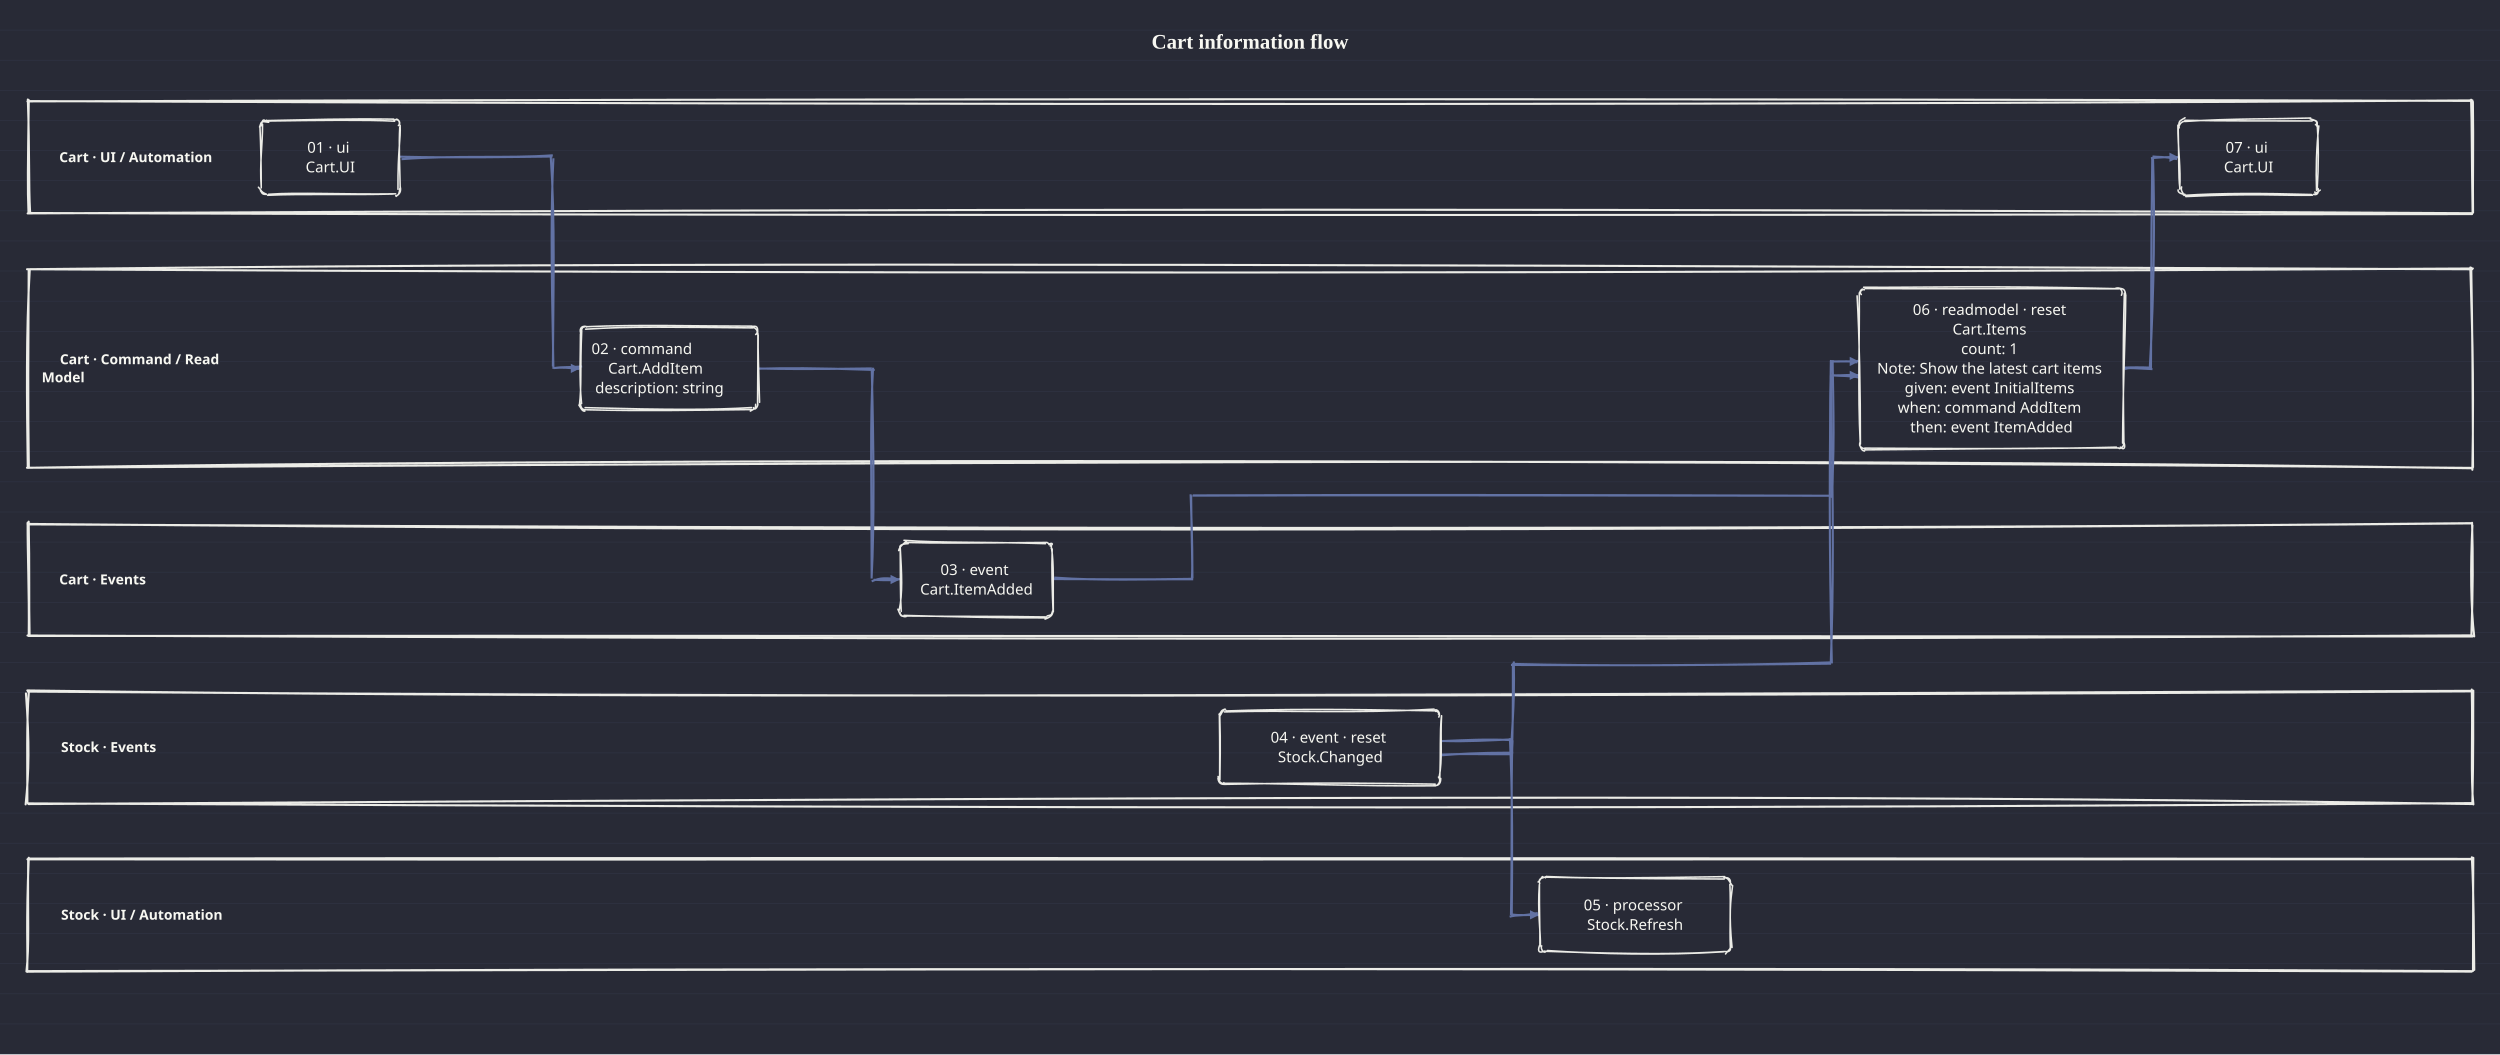
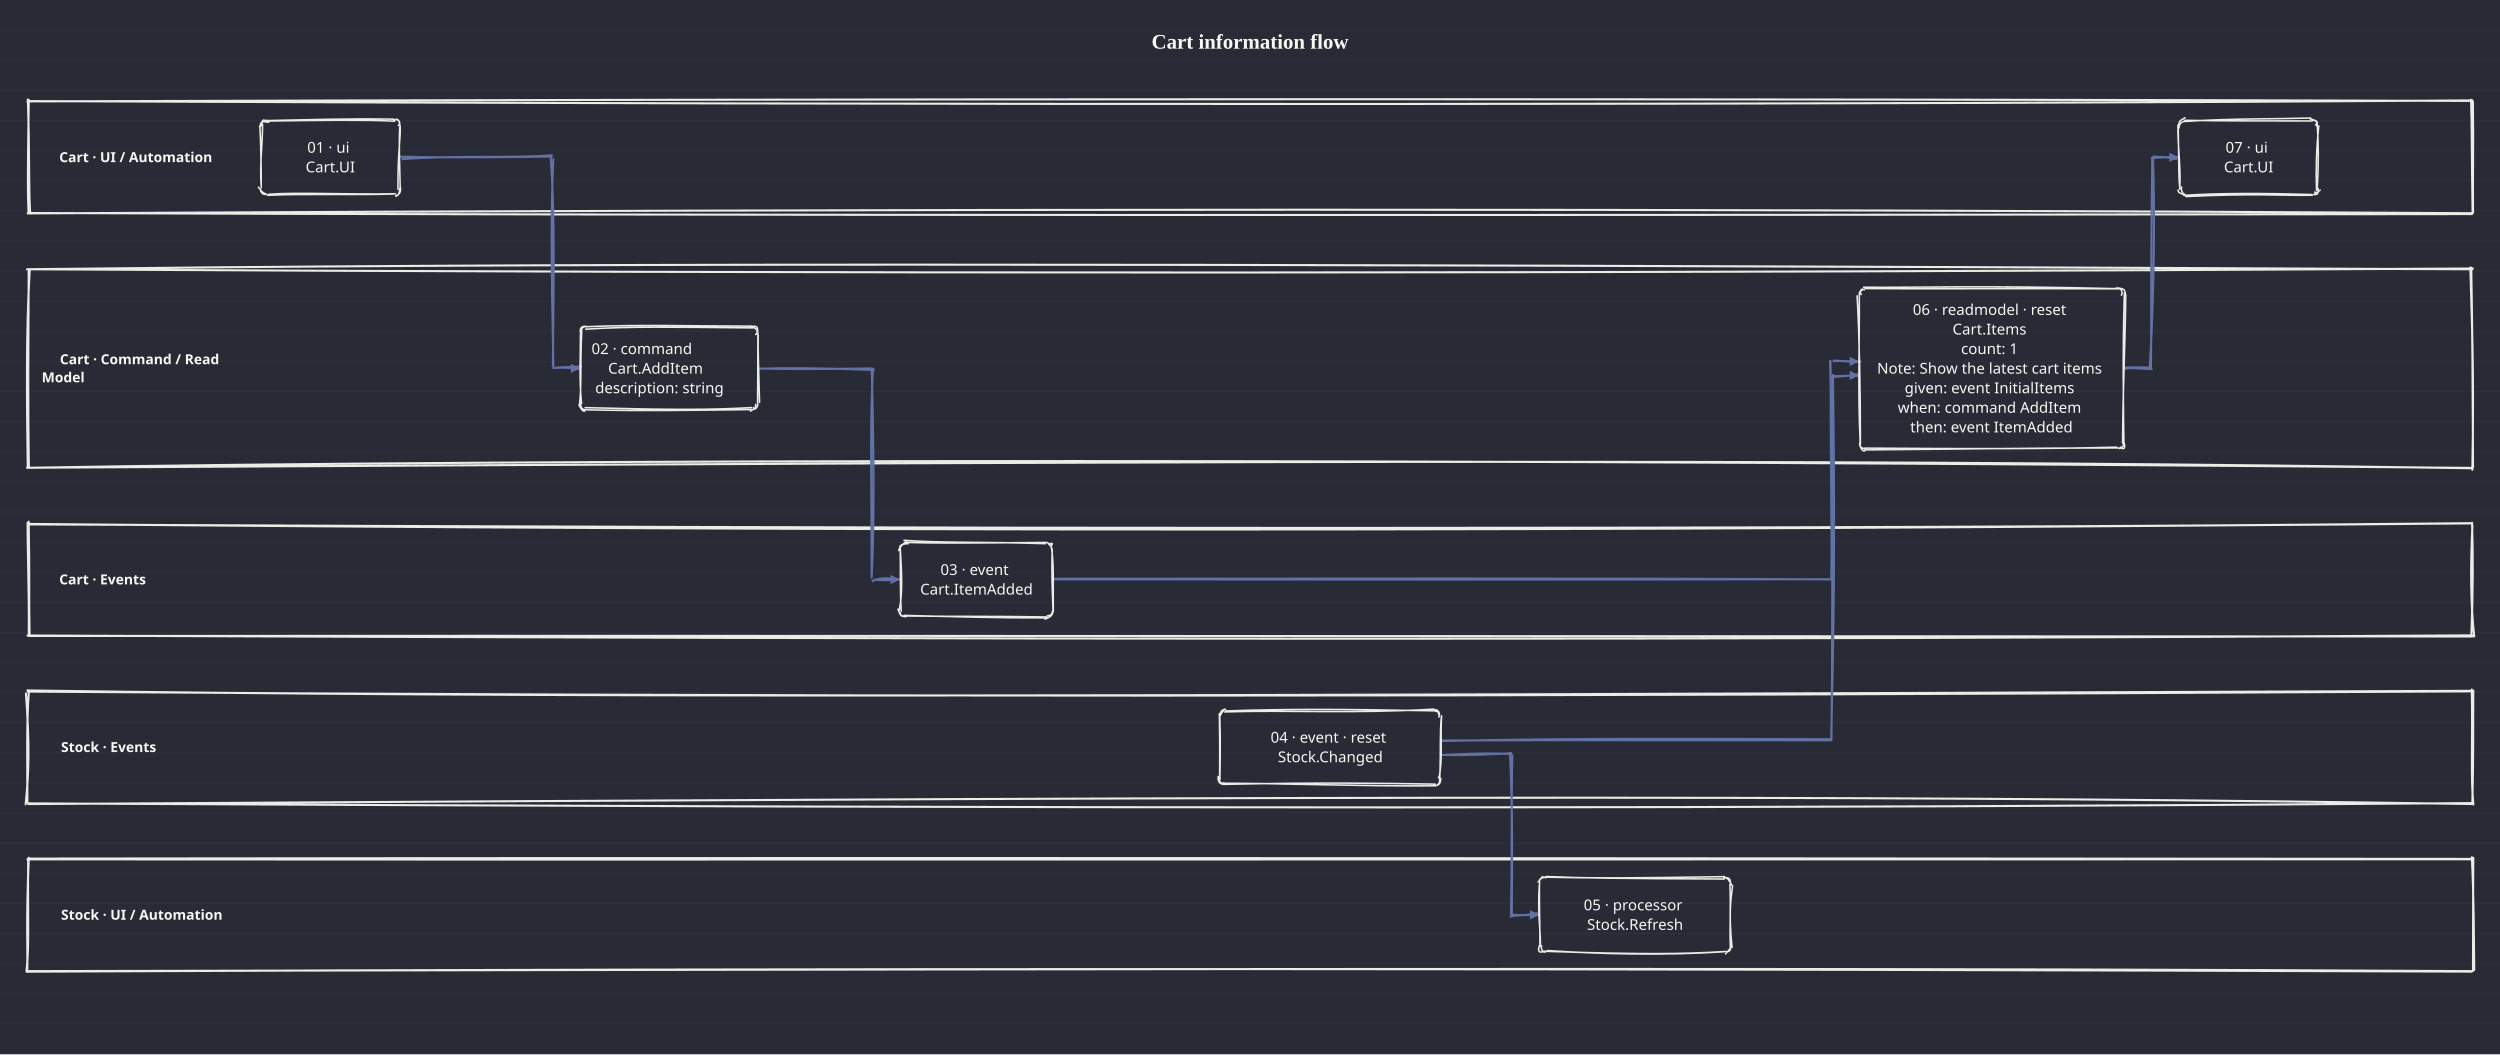
- <svg xmlns="http://www.w3.org/2000/svg" width="2158.371" height="910.2" viewBox="0 0 2158.371 910.2" style="--bg:#282a36;--fg:#f8f8f2;--line:#6272a4;--accent:#bd93f9;--muted:#6272a4;--border:#ecece7;--font:Caveat;background:#282a36" class="am-0kgi1ph0ym19jn">
+ <svg xmlns="http://www.w3.org/2000/svg" width="2158.371" height="910.2" viewBox="0 0 2158.371 910.2" style="--bg:#282a36;--fg:#f8f8f2;--line:#6272a4;--accent:#bd93f9;--muted:#6272a4;--border:#ecece7;--font:Caveat;background:#282a36" class="am-1pjnktx1bqii9j">
  <style>
-   svg.am-0kgi1ph0ym19jn { font-family: var(--font, 'Caveat'), system-ui, sans-serif; }
-   svg.am-0kgi1ph0ym19jn {
+   svg.am-1pjnktx1bqii9j { font-family: var(--font, 'Caveat'), system-ui, sans-serif; }
+   svg.am-1pjnktx1bqii9j {
    /* Derived from --bg and --fg (overridable via --line, --accent, etc.) */
    --_text:          #f8f8f2;
    --_text-sec:      #6272a4;
    --_text-muted:    #6272a4;
    --_text-faint:    #98999c;
    --_line:          #6272a4;
    --_arrow:         #bd93f9;
    --_node-fill:     #2e303c;
    --_node-stroke:   #ecece7;
    --_group-fill:    #282a36;
    --_group-hdr:     #32343f;
    --_inner-stroke:  #41434d;
    --_key-badge:     #3d3f49;
  }
</style>
  <rect width="2158.371" height="910.2" fill="#282a36" data-backdrop="page" />
  <g data-backdrop="paper-ruled">
    <line x1="0" y1="26" x2="2158.371" y2="26" stroke="#6272a4" stroke-width="0.5" opacity="0.14" />
    <line x1="0" y1="52" x2="2158.371" y2="52" stroke="#6272a4" stroke-width="0.5" opacity="0.14" />
    <line x1="0" y1="78" x2="2158.371" y2="78" stroke="#6272a4" stroke-width="0.5" opacity="0.14" />
    <line x1="0" y1="104" x2="2158.371" y2="104" stroke="#6272a4" stroke-width="0.5" opacity="0.14" />
    <line x1="0" y1="130" x2="2158.371" y2="130" stroke="#6272a4" stroke-width="0.5" opacity="0.14" />
    <line x1="0" y1="156" x2="2158.371" y2="156" stroke="#6272a4" stroke-width="0.5" opacity="0.14" />
    <line x1="0" y1="182" x2="2158.371" y2="182" stroke="#6272a4" stroke-width="0.5" opacity="0.14" />
    <line x1="0" y1="208" x2="2158.371" y2="208" stroke="#6272a4" stroke-width="0.5" opacity="0.14" />
    <line x1="0" y1="234" x2="2158.371" y2="234" stroke="#6272a4" stroke-width="0.5" opacity="0.14" />
    <line x1="0" y1="260" x2="2158.371" y2="260" stroke="#6272a4" stroke-width="0.5" opacity="0.14" />
    <line x1="0" y1="286" x2="2158.371" y2="286" stroke="#6272a4" stroke-width="0.5" opacity="0.14" />
    <line x1="0" y1="312" x2="2158.371" y2="312" stroke="#6272a4" stroke-width="0.5" opacity="0.14" />
    <line x1="0" y1="338" x2="2158.371" y2="338" stroke="#6272a4" stroke-width="0.5" opacity="0.14" />
    <line x1="0" y1="364" x2="2158.371" y2="364" stroke="#6272a4" stroke-width="0.5" opacity="0.14" />
    <line x1="0" y1="390" x2="2158.371" y2="390" stroke="#6272a4" stroke-width="0.5" opacity="0.14" />
    <line x1="0" y1="416" x2="2158.371" y2="416" stroke="#6272a4" stroke-width="0.5" opacity="0.14" />
    <line x1="0" y1="442" x2="2158.371" y2="442" stroke="#6272a4" stroke-width="0.5" opacity="0.14" />
    <line x1="0" y1="468" x2="2158.371" y2="468" stroke="#6272a4" stroke-width="0.5" opacity="0.14" />
    <line x1="0" y1="494" x2="2158.371" y2="494" stroke="#6272a4" stroke-width="0.5" opacity="0.14" />
    <line x1="0" y1="520" x2="2158.371" y2="520" stroke="#6272a4" stroke-width="0.5" opacity="0.14" />
    <line x1="0" y1="546" x2="2158.371" y2="546" stroke="#6272a4" stroke-width="0.5" opacity="0.14" />
    <line x1="0" y1="572" x2="2158.371" y2="572" stroke="#6272a4" stroke-width="0.5" opacity="0.14" />
    <line x1="0" y1="598" x2="2158.371" y2="598" stroke="#6272a4" stroke-width="0.5" opacity="0.14" />
    <line x1="0" y1="624" x2="2158.371" y2="624" stroke="#6272a4" stroke-width="0.5" opacity="0.14" />
    <line x1="0" y1="650" x2="2158.371" y2="650" stroke="#6272a4" stroke-width="0.5" opacity="0.14" />
    <line x1="0" y1="676" x2="2158.371" y2="676" stroke="#6272a4" stroke-width="0.5" opacity="0.14" />
    <line x1="0" y1="702" x2="2158.371" y2="702" stroke="#6272a4" stroke-width="0.5" opacity="0.14" />
    <line x1="0" y1="728" x2="2158.371" y2="728" stroke="#6272a4" stroke-width="0.5" opacity="0.14" />
    <line x1="0" y1="754" x2="2158.371" y2="754" stroke="#6272a4" stroke-width="0.5" opacity="0.14" />
    <line x1="0" y1="780" x2="2158.371" y2="780" stroke="#6272a4" stroke-width="0.5" opacity="0.14" />
    <line x1="0" y1="806" x2="2158.371" y2="806" stroke="#6272a4" stroke-width="0.5" opacity="0.14" />
    <line x1="0" y1="832" x2="2158.371" y2="832" stroke="#6272a4" stroke-width="0.5" opacity="0.14" />
    <line x1="0" y1="858" x2="2158.371" y2="858" stroke="#6272a4" stroke-width="0.5" opacity="0.14" />
    <line x1="0" y1="884" x2="2158.371" y2="884" stroke="#6272a4" stroke-width="0.5" opacity="0.14" />
    <line x1="0" y1="910" x2="2158.371" y2="910" stroke="#6272a4" stroke-width="0.5" opacity="0.14" />
  </g>
  <defs>
    <marker id="eventmodeling-arrow" markerWidth="8" markerHeight="8" refX="8" refY="4" orient="auto" markerUnits="userSpaceOnUse">
      <polygon points="0 0, 8 4, 0 8" fill="#6272a4" />
    </marker>
  </defs>
  <text paint-order="stroke" stroke="#282a36" stroke-width="3" stroke-linejoin="round" stroke-linecap="round" x="1079.186" y="35.7" class="diagram-title" text-anchor="middle" font-size="18" font-weight="600" fill="#f8f8f2" data-id="diagram-title" data-role="title" data-prepared-text="true" dy="6.3" textLength="171.18" lengthAdjust="spacingAndGlyphs" data-font-metrics="deterministic-fit">Cart information flow</text>
  <g data-id="lane:0" data-role="group">
    <path d="M23.85 87.28 C828.75 90.95, 1633.63 90.44, 2134.57 86.67 M23.71 87.55 C755.3 85.14, 1487.05 85.08, 2134.28 87.12 M2133.4 86.1 C2134.21 110.05, 2133.87 133.67, 2134.7 183.21 M2134.97 87.93 C2135.56 123.93, 2134.76 159.01, 2135.11 183.59 M2134.23 184.84 C1361.18 185.92, 589.87 186.12, 24.5 183.89 M2134.32 184.08 C1468.98 179.94, 803.15 180.1, 23.87 184.25 M25.99 183.33 C24.65 160.25, 25.65 131.31, 24.02 85.9 M24.59 183.16 C23.73 163.13, 24.01 144.96, 24.85 86.44" fill="none" stroke="#ecece7" stroke-width="1.8" stroke-linecap="round" stroke-linejoin="round" />
    <text paint-order="stroke" stroke="#282a36" stroke-width="3" stroke-linejoin="round" stroke-linecap="round" x="36" y="135.775" text-anchor="start" font-family="Caveat" font-size="12" font-weight="600" fill="#f8f8f2" data-prepared-text="true">
      <tspan x="117.18" y="139.975" text-anchor="middle" data-text-fragment="true">Cart · UI / Automation</tspan>
    </text>
  </g>
  <g data-id="lane:1" data-role="group">
    <path d="M23.34 232.46 C715.25 236.42, 1407.29 236.21, 2134.91 231.79 M24.14 232.44 C461.86 227.41, 899.73 226.89, 2134.36 232.48 M2132.76 230.92 C2133.79 273.39, 2136.16 315.27, 2134.5 405.57 M2133.56 231.17 C2134.51 283.35, 2134.84 334.53, 2135.09 403.28 M2134.06 404.28 C1665.71 396.9, 1196.24 396.96, 23.3 403.83 M2134.77 403.96 C1297.08 396.29, 459.6 395.94, 24.05 403.88 M23.95 403.02 C23.14 346.31, 22.43 286.7, 25.71 232.52 M24.9 403.87 C24.08 351.28, 24.44 298.19, 24.76 232.54" fill="none" stroke="#ecece7" stroke-width="1.8" stroke-linecap="round" stroke-linejoin="round" />
    <text paint-order="stroke" stroke="#282a36" stroke-width="3" stroke-linejoin="round" stroke-linecap="round" x="36" y="318.05" text-anchor="start" font-family="Caveat" font-size="12" font-weight="600" fill="#f8f8f2" data-prepared-text="true">
      <tspan x="36" y="314.45">
        <tspan x="122.04" text-anchor="middle" data-text-fragment="true">Cart · Command / Read</tspan>
      </tspan>
      <tspan x="36" y="330.05">Model</tspan>
    </text>
  </g>
  <g data-id="lane:2" data-role="group">
    <path d="M24.14 452.74 C789.79 456.54, 1556.94 457.37, 2134.26 451.86 M23.7 452.32 C699.4 458.59, 1375.06 459.11, 2134.14 451.66 M2134.57 453.61 C2132.73 490.12, 2133.18 524.22, 2136.1 549.44 M2134.26 451.36 C2135.12 480.66, 2135.12 509.34, 2133.62 549.38 M2134.59 549.5 C1292.67 549.37, 450.39 548.6, 24.71 549.07 M2134.19 548.53 C1499.72 552.64, 865.32 552.14, 23.74 548.66 M25.55 547.69 C24.83 519.66, 25.67 489.23, 24.75 450.36 M24.81 548.03 C25.27 511.4, 23.65 475.64, 23.86 451.29" fill="none" stroke="#ecece7" stroke-width="1.8" stroke-linecap="round" stroke-linejoin="round" />
    <text paint-order="stroke" stroke="#282a36" stroke-width="3" stroke-linejoin="round" stroke-linecap="round" x="36" y="500.325" text-anchor="start" font-family="Caveat" font-size="12" font-weight="600" fill="#f8f8f2" data-prepared-text="true">
      <tspan x="88.56" y="504.525" text-anchor="middle" data-text-fragment="true">Cart · Events</tspan>
    </text>
  </g>
  <g data-id="lane:3" data-role="group">
    <path d="M23.6 596.09 C461.97 602.41, 899.73 601.35, 2133.76 596.41 M24.14 597.09 C653.4 601.73, 1282.96 601.76, 2134.02 596.88 M2133.97 595.31 C2134.96 634.1, 2132.91 672.7, 2135.39 694.49 M2135.31 596.25 C2135.08 621.6, 2135.62 648.78, 2134.48 693.76 M2134.77 694.17 C1696.46 687.32, 1258.1 686.44, 24.62 694.19 M2134.73 693.34 C1539.22 698.24, 943.8 698.3, 24.07 693.6 M22.13 694.47 C25.13 665.83, 25.54 642.36, 22.4 598.66 M23.64 692.54 C23.6 659.05, 22.86 622.86, 24.9 597.17" fill="none" stroke="#ecece7" stroke-width="1.8" stroke-linecap="round" stroke-linejoin="round" />
    <text paint-order="stroke" stroke="#282a36" stroke-width="3" stroke-linejoin="round" stroke-linecap="round" x="36" y="645.075" text-anchor="start" font-family="Caveat" font-size="12" font-weight="600" fill="#f8f8f2" data-prepared-text="true">
      <tspan x="93.78" y="649.275" text-anchor="middle" data-text-fragment="true">Stock · Events</tspan>
    </text>
  </g>
  <g data-id="lane:4" data-role="group">
    <path d="M23.69 741.91 C506.12 742.35, 987.29 741.87, 2133.83 741.85 M24.33 741.25 C475.22 740.64, 926.55 740.52, 2134.27 741.52 M2134.06 740.13 C2135.82 773.71, 2135.8 811.21, 2136.15 837.33 M2135.33 740.61 C2135.02 776.44, 2135.28 813.23, 2135.04 838.23 M2133.94 838.84 C1429.3 836.37, 724.53 835.49, 23.61 838.9 M2134.09 838.44 C1688.44 835.89, 1242.91 835.84, 24.2 838.42 M22.83 838.72 C25.42 815.36, 23.86 795.4, 24.32 742.61 M23.5 839.11 C24.1 818.07, 22.36 798.49, 24.86 740.54" fill="none" stroke="#ecece7" stroke-width="1.8" stroke-linecap="round" stroke-linejoin="round" />
    <text paint-order="stroke" stroke="#282a36" stroke-width="3" stroke-linejoin="round" stroke-linecap="round" x="36" y="789.825" text-anchor="start" font-family="Caveat" font-size="12" font-weight="600" fill="#f8f8f2" data-prepared-text="true">
      <tspan x="122.4" y="794.025" text-anchor="middle" data-text-fragment="true">Stock · UI / Automation</tspan>
    </text>
  </g>
  <polyline stroke-opacity="0" points="345.55,135.775 477.203,135.775 477.203,318.05 500.828,318.05" fill="none" stroke="#6272a4" stroke-width="1" marker-end="url(#eventmodeling-arrow)" data-relationship="inferred" data-direction="forward" data-id="relation:01:02" data-role="edge" data-from="01" data-to="02" role="graphics-symbol" aria-roledescription="relation" aria-label="01 to 02" />
  <path d="M346.67 137.43 C393.2 133.84, 438.67 136.86, 477.25 134.06 M344.62 135.26 C396.09 136.49, 444.69 135.47, 476.94 135.14 M475.48 135.29 C479.41 191.11, 477.7 250.31, 477.32 316.35 M477.79 136.63 C475.82 176.67, 475.66 218.44, 477.8 318.44 M477.99 317.83 C486.22 316.45, 491.09 317.37, 502.59 316.37 M478.16 317.76 C484.47 317.05, 492.05 317.54, 500.13 318.51" fill="none" stroke="#6272a4" stroke-width="1.8" stroke-linecap="butt" stroke-linejoin="miter" stroke-miterlimit="4" />
  <polyline stroke-opacity="0" points="654.687,318.05 753.231,318.05 753.231,500.325 776.856,500.325" fill="none" stroke="#6272a4" stroke-width="1" marker-end="url(#eventmodeling-arrow)" data-relationship="inferred" data-direction="forward" data-id="relation:02:03" data-role="edge" data-from="02" data-to="03" role="graphics-symbol" aria-roledescription="relation" aria-label="02 to 03" />
  <path d="M654.82 318.33 C678.68 317.64, 701.14 317.48, 755.16 319.42 M655.32 318.14 C674.62 318.61, 695.55 318.97, 752.67 318.06 M752.63 319.71 C754.39 386.25, 754.94 454.29, 752.52 498.63 M753.78 317.44 C750.95 364.33, 752.55 412.72, 752.53 499.49 M752.56 501.88 C760.59 498.45, 764.65 498.9, 776.68 500.23 M754.16 500.53 C763.5 501.05, 771.77 501.29, 777.56 499.71" fill="none" stroke="#6272a4" stroke-width="1.8" stroke-linecap="butt" stroke-linejoin="miter" stroke-miterlimit="4" />
-   <polyline stroke-opacity="0" points="1244.222,639.075 1305.287,639.075 1305.287,789.825 1328.912,789.825" fill="none" stroke="#6272a4" stroke-width="1" marker-end="url(#eventmodeling-arrow)" data-relationship="inferred" data-direction="forward" data-id="relation:04:05" data-role="edge" data-from="04" data-to="05" role="graphics-symbol" aria-roledescription="relation" aria-label="04 to 05" />
-   <path d="M1245.88 639.73 C1266.13 640.43, 1286.84 639.16, 1305.54 638.31 M1244.44 639.86 C1263.86 638.96, 1284.94 637.9, 1305.12 639 M1303.57 637.26 C1305.94 687.69, 1305.67 738.12, 1305.17 791.48 M1305.71 639.17 C1304.52 685.15, 1305.58 732.39, 1304.48 790 M1303.34 791.46 C1310.85 789.42, 1313.51 791.25, 1327.59 788.19 M1304.8 789.41 C1311.9 790.66, 1318.89 789.64, 1329.1 790.07" fill="none" stroke="#6272a4" stroke-width="1.8" stroke-linecap="butt" stroke-linejoin="miter" stroke-miterlimit="4" />
-   <polyline stroke-opacity="0" points="909.226,500.325 1029.259,500.325 1029.259,427.95 1581.315,427.95 1581.315,312.05 1604.94,312.05" fill="none" stroke="#6272a4" stroke-width="1" marker-end="url(#eventmodeling-arrow)" data-relationship="explicit" data-direction="forward" data-id="relation:03:06" data-role="edge" data-from="03" data-to="06" role="graphics-symbol" aria-roledescription="relation" aria-label="03 to 06" />
-   <path d="M910.14 498.65 C951.32 501.65, 990.88 499.84, 1030.15 500.14 M909.69 499.97 C946.89 499.88, 982.39 500.65, 1028.53 499.74 M1029.5 499.27 C1029.32 485.87, 1029.72 470.32, 1027.9 426.75 M1028.97 500.51 C1029.92 485.66, 1028.57 468.42, 1028.38 427.62 M1029.89 427.68 C1232.35 426.88, 1436.11 427.59, 1582.1 427.99 M1029.6 427.92 C1170.75 427.38, 1311.6 427.78, 1581.22 428.01 M1580.98 429.77 C1584.08 391.95, 1582.91 356.84, 1582.2 310.89 M1581 427.42 C1580.4 391.73, 1579.73 355.83, 1580.67 311.19 M1579.84 311.63 C1588.31 313.02, 1593.93 310.81, 1603.59 312.92 M1580.71 312.16 C1589.51 311.71, 1597.98 312.51, 1604.43 311.54" fill="none" stroke="#6272a4" stroke-width="1.8" stroke-linecap="butt" stroke-linejoin="miter" stroke-miterlimit="4" />
-   <polyline stroke-opacity="0" points="1244.222,651.075 1305.287,651.075 1305.287,572.7 1581.315,572.7 1581.315,324.05 1604.94,324.05" fill="none" stroke="#6272a4" stroke-width="1" marker-end="url(#eventmodeling-arrow)" data-relationship="explicit" data-direction="forward" data-id="relation:04:06" data-role="edge" data-from="04" data-to="06" role="graphics-symbol" aria-roledescription="relation" aria-label="04 to 06" />
-   <path d="M1244.65 652.06 C1259.21 651, 1273.35 649.86, 1306.37 649.78 M1243.69 651.45 C1261.85 650.62, 1280.04 651.31, 1305.56 651.15 M1304.77 651.81 C1304.4 634.39, 1307.93 614.05, 1306.95 571.09 M1305.09 651.88 C1306.1 633.08, 1306.18 615.43, 1306.12 572.62 M1304.5 574.09 C1399.48 574.47, 1494.14 574.91, 1581.06 571.86 M1305.67 573.17 C1379.45 575.09, 1454.69 574.39, 1580.88 572.99 M1581.53 572.76 C1579.13 477.97, 1579.34 385.06, 1580.86 325.47 M1580.57 572.39 C1583.05 509.82, 1582.85 447.21, 1580.73 324.13 M1580.79 324.02 C1588.91 324.81, 1597.18 324.14, 1604.9 325.96 M1581.3 323.94 C1589.9 324.48, 1598.66 323.08, 1604.99 323.92" fill="none" stroke="#6272a4" stroke-width="1.8" stroke-linecap="butt" stroke-linejoin="miter" stroke-miterlimit="4" />
+   <polyline stroke-opacity="0" points="1244.222,651.075 1305.287,651.075 1305.287,789.825 1328.912,789.825" fill="none" stroke="#6272a4" stroke-width="1" marker-end="url(#eventmodeling-arrow)" data-relationship="inferred" data-direction="forward" data-id="relation:04:05" data-role="edge" data-from="04" data-to="05" role="graphics-symbol" aria-roledescription="relation" aria-label="04 to 05" />
+   <path d="M1245.88 651.73 C1266.13 652.43, 1286.84 651.16, 1305.54 650.31 M1244.44 651.86 C1263.86 650.96, 1284.94 649.9, 1305.12 651 M1303.57 649.26 C1305.95 695.76, 1305.68 742.27, 1305.17 791.48 M1305.71 651.17 C1304.58 693.44, 1305.63 736.99, 1304.48 790 M1303.34 791.46 C1310.85 789.42, 1313.51 791.25, 1327.59 788.19 M1304.8 789.41 C1311.9 790.66, 1318.89 789.64, 1329.1 790.07" fill="none" stroke="#6272a4" stroke-width="1.8" stroke-linecap="butt" stroke-linejoin="miter" stroke-miterlimit="4" />
+   <polyline stroke-opacity="0" points="909.226,500.325 1581.315,500.325 1581.315,312.05 1604.94,312.05" fill="none" stroke="#6272a4" stroke-width="1" marker-end="url(#eventmodeling-arrow)" data-relationship="explicit" data-direction="forward" data-id="relation:03:06" data-role="edge" data-from="03" data-to="06" role="graphics-symbol" aria-roledescription="relation" aria-label="03 to 06" />
+   <path d="M909.59 499.66 C1137.78 499.67, 1365.32 498.95, 1581.67 500.25 M909.41 500.18 C1115 500.32, 1319.91 500.63, 1581.02 500.09 M1581.55 499.27 C1582.38 461.67, 1582.78 421.93, 1579.96 310.85 M1581.03 500.51 C1581.79 460.65, 1580.44 418.4, 1580.43 311.72 M1582.88 311.37 C1588.81 311.17, 1598 312.96, 1606.91 312.15 M1582.17 311.96 C1587.75 311.06, 1592.57 312.06, 1604.69 312.21" fill="none" stroke="#6272a4" stroke-width="1.8" stroke-linecap="butt" stroke-linejoin="miter" stroke-miterlimit="4" />
+   <polyline stroke-opacity="0" points="1244.222,639.075 1581.315,639.075 1581.315,324.05 1604.94,324.05" fill="none" stroke="#6272a4" stroke-width="1" marker-end="url(#eventmodeling-arrow)" data-relationship="explicit" data-direction="forward" data-id="relation:04:06" data-role="edge" data-from="04" data-to="06" role="graphics-symbol" aria-roledescription="relation" aria-label="04 to 06" />
+   <path d="M1244.51 639.74 C1320.76 638.12, 1396.73 637.35, 1582.04 638.2 M1243.86 639.33 C1341.19 638.82, 1438.55 639.28, 1581.5 639.12 M1580.95 639.6 C1582.33 568.57, 1584.83 495.49, 1582.5 322.91 M1581.17 639.65 C1581.95 566.29, 1582.01 493.75, 1581.9 323.99 M1580.3 325.84 C1589.88 324.35, 1599.04 324.92, 1604.61 322.97 M1581.81 324.66 C1587.12 324.98, 1594.33 324.08, 1604.38 324.42" fill="none" stroke="#6272a4" stroke-width="1.8" stroke-linecap="butt" stroke-linejoin="miter" stroke-miterlimit="4" />
  <polyline stroke-opacity="0" points="1833.718,318.05 1857.343,318.05 1857.343,135.775 1880.968,135.775" fill="none" stroke="#6272a4" stroke-width="1" marker-end="url(#eventmodeling-arrow)" data-relationship="inferred" data-direction="forward" data-id="relation:06:07" data-role="edge" data-from="06" data-to="07" role="graphics-symbol" aria-roledescription="relation" aria-label="06 to 07" />
  <path d="M1834.49 318.9 C1837.08 316.89, 1843.81 318.17, 1858.33 318.68 M1833.91 317.38 C1840.41 317.05, 1848.78 317.03, 1857.24 317.42 M1856 317.88 C1860.02 248.9, 1860.32 182.76, 1858.8 136.5 M1857.03 318.22 C1857.51 276.73, 1856.79 234.92, 1858.13 136.37 M1858.32 135.06 C1862.71 135.79, 1867.73 134.83, 1879.57 137.38 M1857 136.54 C1865.74 135.87, 1873.27 135.27, 1881.97 135.76" fill="none" stroke="#6272a4" stroke-width="1.8" stroke-linecap="butt" stroke-linejoin="miter" stroke-miterlimit="4" />
  <g data-parent="lane:0" data-id="01" data-role="node">
    <path d="M229.85 104.11 C266.59 103.38, 298.03 102.23, 339.96 102.86 M230.92 104.5 C273.37 103.88, 317.03 103.32, 340.68 104.64 M340.18 103.78 C344.09 101.83, 346.69 106.27, 343.97 108.42 M341.91 103.32 C341.7 101.98, 345.94 103.78, 344.6 107.95 M345.45 108.17 C346.1 120.02, 343.36 129.32, 343.59 163.4 M345.13 109.69 C344.29 124.61, 345.04 142.14, 345.53 163.14 M345.18 162.78 C344.72 166.22, 344.48 168.89, 341.69 168.99 M345.5 160.98 C347.09 167.37, 342.44 168.67, 342.05 169.52 M341.57 167.34 C297.45 168, 256.52 165.8, 231.96 167.72 M339.38 167.52 C301.05 168.58, 262.57 167.15, 231.08 168.6 M230.18 167.78 C225.59 168.13, 226.11 165.91, 224.86 164.65 M230.07 167.67 C225.15 165.71, 226.06 164.7, 223.12 161.66 M225.54 161.17 C223.96 141.67, 226.84 124.43, 226.65 107.33 M225.53 162.17 C225.6 144.08, 225.17 126.36, 224.41 108.84 M225.18 108.78 C226.69 105.16, 226.38 102.04, 229.49 104.45 M224.11 109.66 C225.93 104.75, 224.81 104.47, 231.95 105.56 M230.18 103.78 C230.18 103.78, 230.18 103.78, 230.18 103.78 M230.18 103.78 C230.18 103.78, 230.18 103.78, 230.18 103.78" fill="none" stroke="#ecece7" stroke-width="1.35" stroke-linecap="round" stroke-linejoin="round" />
    <text paint-order="stroke" stroke="#282a36" stroke-width="3" stroke-linejoin="round" stroke-linecap="round" x="285.175" y="135.775" text-anchor="middle" font-family="Caveat" font-size="13" font-weight="500" fill="#f8f8f2" data-prepared-text="true">
      <tspan x="285.175" y="131.875">
        <tspan x="285.175" text-anchor="middle" data-text-fragment="true">01 · ui</tspan>
      </tspan>
      <tspan x="285.175" y="148.775">Cart.UI</tspan>
    </text>
  </g>
  <g data-parent="lane:1" data-id="02" data-role="node">
    <path d="M505.59 284.21 C544.71 281.68, 578.41 282.44, 650.12 283.08 M506.02 282.07 C552 280.03, 600.05 281.59, 649.32 281.58 M649.31 282.32 C650.89 282.3, 656.23 285.58, 652.44 288.81 M648.73 282.02 C653.79 281, 654.45 281.99, 654.05 288.8 M654.58 289.27 C654.29 302.61, 655.06 319.36, 655.77 347.35 M654.33 287.91 C654.23 307.87, 654.31 328.3, 654.05 348.28 M654.31 348.77 C654.12 352.25, 650.75 354.78, 650.58 351.94 M652.38 349.09 C652.18 353.55, 652.54 351.94, 647.81 354.92 M648.86 351.87 C614.98 353.89, 580.07 353.93, 505.18 351.94 M650.01 353.58 C601.75 354.21, 553.76 355.03, 507.13 353.8 M506.2 353.77 C501.71 353.96, 501.7 351.23, 500.81 347.94 M504.88 354.98 C502.5 355.4, 500.93 351.16, 499.8 349.75 M500.21 350.05 C502.33 332.76, 500.75 318.45, 502.24 285.44 M502.09 348.43 C499.86 326.65, 501.23 305.23, 501.12 288.31 M501.2 287.32 C502.67 282, 504.32 281.43, 504.24 282.44 M501.99 289.17 C499.56 284.39, 501.6 281.05, 505.99 281.82 M506.2 282.32 C506.2 282.32, 506.2 282.32, 506.2 282.32 M506.2 282.32 C506.2 282.32, 506.2 282.32, 506.2 282.32" fill="none" stroke="#ecece7" stroke-width="1.35" stroke-linecap="round" stroke-linejoin="round" />
    <text paint-order="stroke" stroke="#282a36" stroke-width="3" stroke-linejoin="round" stroke-linecap="round" x="577.758" y="318.05" text-anchor="middle" font-family="Caveat" font-size="13" font-weight="500" fill="#f8f8f2" xml:space="preserve" data-prepared-text="true">
      <tspan x="577.758" y="305.7">
        <tspan x="577.758" text-anchor="middle" data-text-fragment="true">02 · command</tspan>
      </tspan>
      <tspan x="577.758" y="322.6">Cart.AddItem</tspan>
      <tspan x="577.758" y="339.5"> description: string </tspan>
    </text>
  </g>
  <g data-parent="lane:2" data-id="03" data-role="node">
    <path d="M780.47 466.47 C814.73 468.92, 844.92 467.53, 902.54 469.38 M782.45 468.34 C808.18 469.12, 834.33 468.91, 903.93 468.32 M903.85 468.33 C907.11 470.3, 908.14 471.01, 907.62 473.45 M905.56 470.15 C907.44 468.14, 910.56 469.42, 906.67 471.38 M907.87 473.66 C910.03 487.01, 909.1 503.97, 909.37 528.09 M908.41 473.95 C907.8 492.07, 908.48 511.47, 909.11 526.67 M908.85 527.33 C907.4 531.21, 908.54 530.68, 904.12 531.75 M909.4 526.97 C908.39 530.01, 909.16 531.98, 902.28 534.5 M902.2 533.44 C863.65 533.6, 825.74 532.53, 780.48 531.29 M903.54 532.66 C861.24 531.85, 818.15 532.34, 782.73 531.83 M782.23 532.33 C778.29 533.1, 776.23 528.81, 777.15 529.01 M783.06 531.9 C777.42 532.34, 777.95 532.46, 775.21 525.99 M776.3 526.84 C779.43 512.57, 778.58 495.75, 777.2 472.51 M778.07 527.86 C777.1 512.58, 777.47 496.41, 777.22 473.32 M777.23 473.33 C775.95 471.37, 778.03 469.53, 784.05 469.37 M775.87 475.31 C776.67 471.81, 779.85 469.73, 783.03 466.72 M782.23 468.33 C782.23 468.33, 782.23 468.33, 782.23 468.33 M782.23 468.33 C782.23 468.33, 782.23 468.33, 782.23 468.33" fill="none" stroke="#ecece7" stroke-width="1.35" stroke-linecap="round" stroke-linejoin="round" />
    <text paint-order="stroke" stroke="#282a36" stroke-width="3" stroke-linejoin="round" stroke-linecap="round" x="843.041" y="500.325" text-anchor="middle" font-family="Caveat" font-size="13" font-weight="500" fill="#f8f8f2" data-prepared-text="true">
      <tspan x="843.041" y="496.425">
        <tspan x="843.041" text-anchor="middle" data-text-fragment="true">03 · event</tspan>
      </tspan>
      <tspan x="843.041" y="513.325">Cart.ItemAdded</tspan>
    </text>
  </g>
  <g data-parent="lane:3" data-id="04" data-role="node">
    <path d="M1057.13 614.64 C1114.36 612.87, 1167.27 616.38, 1238.06 612.22 M1059 613.78 C1107.63 612.07, 1155.74 612.07, 1238.54 613.7 M1238.85 613.08 C1240.45 611.75, 1244.11 615.36, 1242.2 619.06 M1239.41 614.18 C1241.26 613.44, 1243.18 616.85, 1241.88 616.54 M1244.57 617.93 C1243.43 639.22, 1245.64 655.5, 1242.44 671.38 M1244.52 617.97 C1242.86 632.58, 1244.04 647.85, 1243 672.11 M1243.85 672.08 C1243.87 675.59, 1242.57 678.87, 1237.92 678.15 M1241.91 670.9 C1244.41 673.89, 1242.09 677.09, 1240.34 678.12 M1239.42 678.45 C1171.21 678.95, 1103.48 676.11, 1056.43 676.24 M1239.03 676.98 C1191.54 676.25, 1143.82 675.3, 1057.42 677.17 M1058.26 677.08 C1054.57 677.48, 1052.09 676.52, 1051.53 672.01 M1056.6 675.66 C1056.77 677.38, 1051.87 676.22, 1051.64 670.41 M1053.2 673.22 C1053.22 659.48, 1054.02 645.01, 1053.05 616.51 M1052.96 672.88 C1052.96 659.39, 1053.19 647.61, 1052.74 617.09 M1053.26 618.08 C1055.05 615.41, 1054.72 614.41, 1057.28 612.52 M1052.44 616.65 C1054.89 614.91, 1053.2 613.58, 1057.68 612.18 M1058.26 613.08 C1058.26 613.08, 1058.26 613.08, 1058.26 613.08 M1058.26 613.08 C1058.26 613.08, 1058.26 613.08, 1058.26 613.08" fill="none" stroke="#ecece7" stroke-width="1.35" stroke-linecap="round" stroke-linejoin="round" />
    <text paint-order="stroke" stroke="#282a36" stroke-width="3" stroke-linejoin="round" stroke-linecap="round" x="1148.553" y="645.075" text-anchor="middle" font-family="Caveat" font-size="13" font-weight="500" fill="#f8f8f2" data-prepared-text="true">
      <tspan x="1148.553" y="641.175">
        <tspan x="1148.553" text-anchor="middle" data-text-fragment="true">04 · event · reset</tspan>
      </tspan>
      <tspan x="1148.553" y="658.075">Stock.Changed</tspan>
    </text>
  </g>
  <g data-parent="lane:4" data-id="05" data-role="node">
    <path d="M1335.32 756.74 C1363.65 757.99, 1396.68 758.58, 1488.57 758.9 M1334.8 757.31 C1375.21 758.31, 1415.25 758.03, 1489.06 756.85 M1488.98 757.83 C1492.65 757.24, 1493.9 759.48, 1493.94 761.34 M1488.35 757.55 C1492.37 758.37, 1491.71 758.85, 1495.42 764.52 M1495.83 764.57 C1494.04 778.26, 1492.55 789.54, 1495.35 817.99 M1493.49 763.49 C1494.4 782.24, 1493.18 801.76, 1493.89 817.45 M1493.98 816.83 C1495.2 818.61, 1490.54 821.94, 1489.77 823.59 M1493.8 817.79 C1494.81 820.76, 1492.13 822.1, 1489.9 821.48 M1487.88 821.74 C1436.5 825.1, 1380.4 823.71, 1335.93 820.64 M1488.93 821.5 C1453.3 823.72, 1417.6 824.09, 1333.83 821.31 M1334.29 821.83 C1332.04 823.12, 1329.83 818.22, 1331 816.64 M1333.47 821.12 C1329.52 822.84, 1327.07 822.25, 1329.04 816.54 M1329.94 816.76 C1330.14 804.24, 1327.26 787.2, 1328.99 763.79 M1329.47 816.66 C1329.59 802.71, 1328.95 787.46, 1329.07 763.68 M1329.29 762.83 C1327.63 757.67, 1331.86 758.48, 1335.29 756.6 M1327.93 761.44 C1329.43 760.86, 1331.32 756.03, 1332.04 756.86 M1334.29 757.83 C1334.29 757.83, 1334.29 757.83, 1334.29 757.83 M1334.29 757.83 C1334.29 757.83, 1334.29 757.83, 1334.29 757.83" fill="none" stroke="#ecece7" stroke-width="1.35" stroke-linecap="round" stroke-linejoin="round" />
    <text paint-order="stroke" stroke="#282a36" stroke-width="3" stroke-linejoin="round" stroke-linecap="round" x="1411.633" y="789.825" text-anchor="middle" font-family="Caveat" font-size="13" font-weight="500" fill="#f8f8f2" data-prepared-text="true">
      <tspan x="1411.633" y="785.925">
        <tspan x="1411.633" text-anchor="middle" data-text-fragment="true">05 · processor</tspan>
      </tspan>
      <tspan x="1411.633" y="802.825">Stock.Refresh</tspan>
    </text>
  </g>
  <g data-parent="lane:1" data-id="06" data-role="node">
    <path d="M1608.95 248 C1659.94 248.38, 1706.97 246.27, 1827.13 249.2 M1610.2 249.12 C1662.33 249.61, 1715.2 248.94, 1829.06 249.36 M1828.34 248.53 C1833.56 249.62, 1834.4 248.92, 1835.32 255.39 M1826.86 248.69 C1831.76 248.5, 1832.94 251.9, 1831.54 254.87 M1835.25 254.97 C1835 292.52, 1832.8 332.76, 1832.53 382.53 M1834.06 253.16 C1832.44 302.74, 1833.26 353.87, 1833.68 383 M1833.34 382.58 C1834.23 385.68, 1829.92 387.69, 1829.45 387.15 M1833.86 382.38 C1835.27 387.32, 1833.3 388.67, 1830.61 386.03 M1827.17 386.04 C1769.13 387.63, 1709.42 387.54, 1609.91 386.88 M1829.21 386.74 C1756.13 386.65, 1682.3 387.89, 1610.15 388.4 M1610.32 387.58 C1606.24 386.8, 1604.37 384.37, 1606.21 381.19 M1609.74 389.39 C1606.69 389.17, 1606.41 385.26, 1605.53 384.5 M1606.18 383.41 C1606.24 337.15, 1605.3 290.97, 1603.33 255.45 M1606.01 382.21 C1603.76 338.07, 1605.58 295.1, 1605.22 252.89 M1605.32 253.53 C1606.22 249.75, 1608.14 249.11, 1608.73 249.91 M1606.97 254.27 C1604.5 251.83, 1608.21 249.27, 1609.51 250.22 M1610.32 248.53 C1610.32 248.53, 1610.32 248.53, 1610.32 248.53 M1610.32 248.53 C1610.32 248.53, 1610.32 248.53, 1610.32 248.53" fill="none" stroke="#ecece7" stroke-width="1.35" stroke-linecap="round" stroke-linejoin="round" />
    <text paint-order="stroke" stroke="#282a36" stroke-width="3" stroke-linejoin="round" stroke-linecap="round" x="1719.329" y="318.05" text-anchor="middle" font-family="Caveat" font-size="13" font-weight="500" fill="#f8f8f2" data-prepared-text="true">
      <tspan x="1719.329" y="271.9">
        <tspan x="1719.329" text-anchor="middle" data-text-fragment="true">06 · readmodel · reset</tspan>
      </tspan>
      <tspan x="1719.329" y="288.8">Cart.Items</tspan>
      <tspan x="1719.329" y="305.7">count: 1</tspan>
      <tspan x="1719.329" y="322.6">Note: Show the latest cart items</tspan>
      <tspan x="1719.329" y="339.5">given: event InitialItems</tspan>
      <tspan x="1719.329" y="356.4">when: command AddItem</tspan>
      <tspan x="1719.329" y="373.3">then: event ItemAdded</tspan>
    </text>
  </g>
  <g data-parent="lane:0" data-id="07" data-role="node">
    <path d="M1886.31 104.87 C1925.39 102.16, 1967.39 102.77, 1994.9 101.91 M1886.98 103.85 C1919.96 104.59, 1953.17 104.29, 1996.12 104.43 M1996.34 103.78 C1997.82 103.78, 2002.1 103.7, 2000.11 108.72 M1994.51 102.69 C2001.55 103.99, 2000.71 107.08, 1999.08 107.72 M2001.94 108.75 C1999.84 127.28, 1999.31 147.19, 1999.97 164.29 M2000.61 107.92 C2001.75 124.08, 2001.92 142.04, 2000.53 163.72 M2001.34 162.78 C2001.75 164.97, 2001.67 169, 1997.33 167.82 M2003.11 164.13 C2001.87 164.96, 1998.11 168.41, 1998.57 165.72 M1996.42 168.56 C1971.59 169.07, 1946.01 166.77, 1887.13 169.71 M1995.54 167.92 C1954.65 166.69, 1914.42 166.65, 1885.53 168.69 M1886.34 167.78 C1882.94 167.52, 1880.17 166.19, 1880.43 164.02 M1884.81 168.01 C1885.22 166.04, 1882.49 165.52, 1883.48 161.4 M1881.84 163.24 C1883.07 146.2, 1880.09 126.4, 1880.28 108.09 M1881.96 162.43 C1880.65 151.81, 1881.26 139.76, 1880.52 109.33 M1881.34 108.78 C1882.36 106.1, 1884.04 104.89, 1886.72 104.56 M1881.36 110.4 C1880.49 103.97, 1882.16 104.45, 1886.42 101.68 M1886.34 103.78 C1886.34 103.78, 1886.34 103.78, 1886.34 103.78 M1886.34 103.78 C1886.34 103.78, 1886.34 103.78, 1886.34 103.78" fill="none" stroke="#ecece7" stroke-width="1.35" stroke-linecap="round" stroke-linejoin="round" />
    <text paint-order="stroke" stroke="#282a36" stroke-width="3" stroke-linejoin="round" stroke-linecap="round" x="1941.343" y="135.775" text-anchor="middle" font-family="Caveat" font-size="13" font-weight="500" fill="#f8f8f2" data-prepared-text="true">
      <tspan x="1941.343" y="131.875">
        <tspan x="1941.343" text-anchor="middle" data-text-fragment="true">07 · ui</tspan>
      </tspan>
      <tspan x="1941.343" y="148.775">Cart.UI</tspan>
    </text>
  </g>
</svg>
